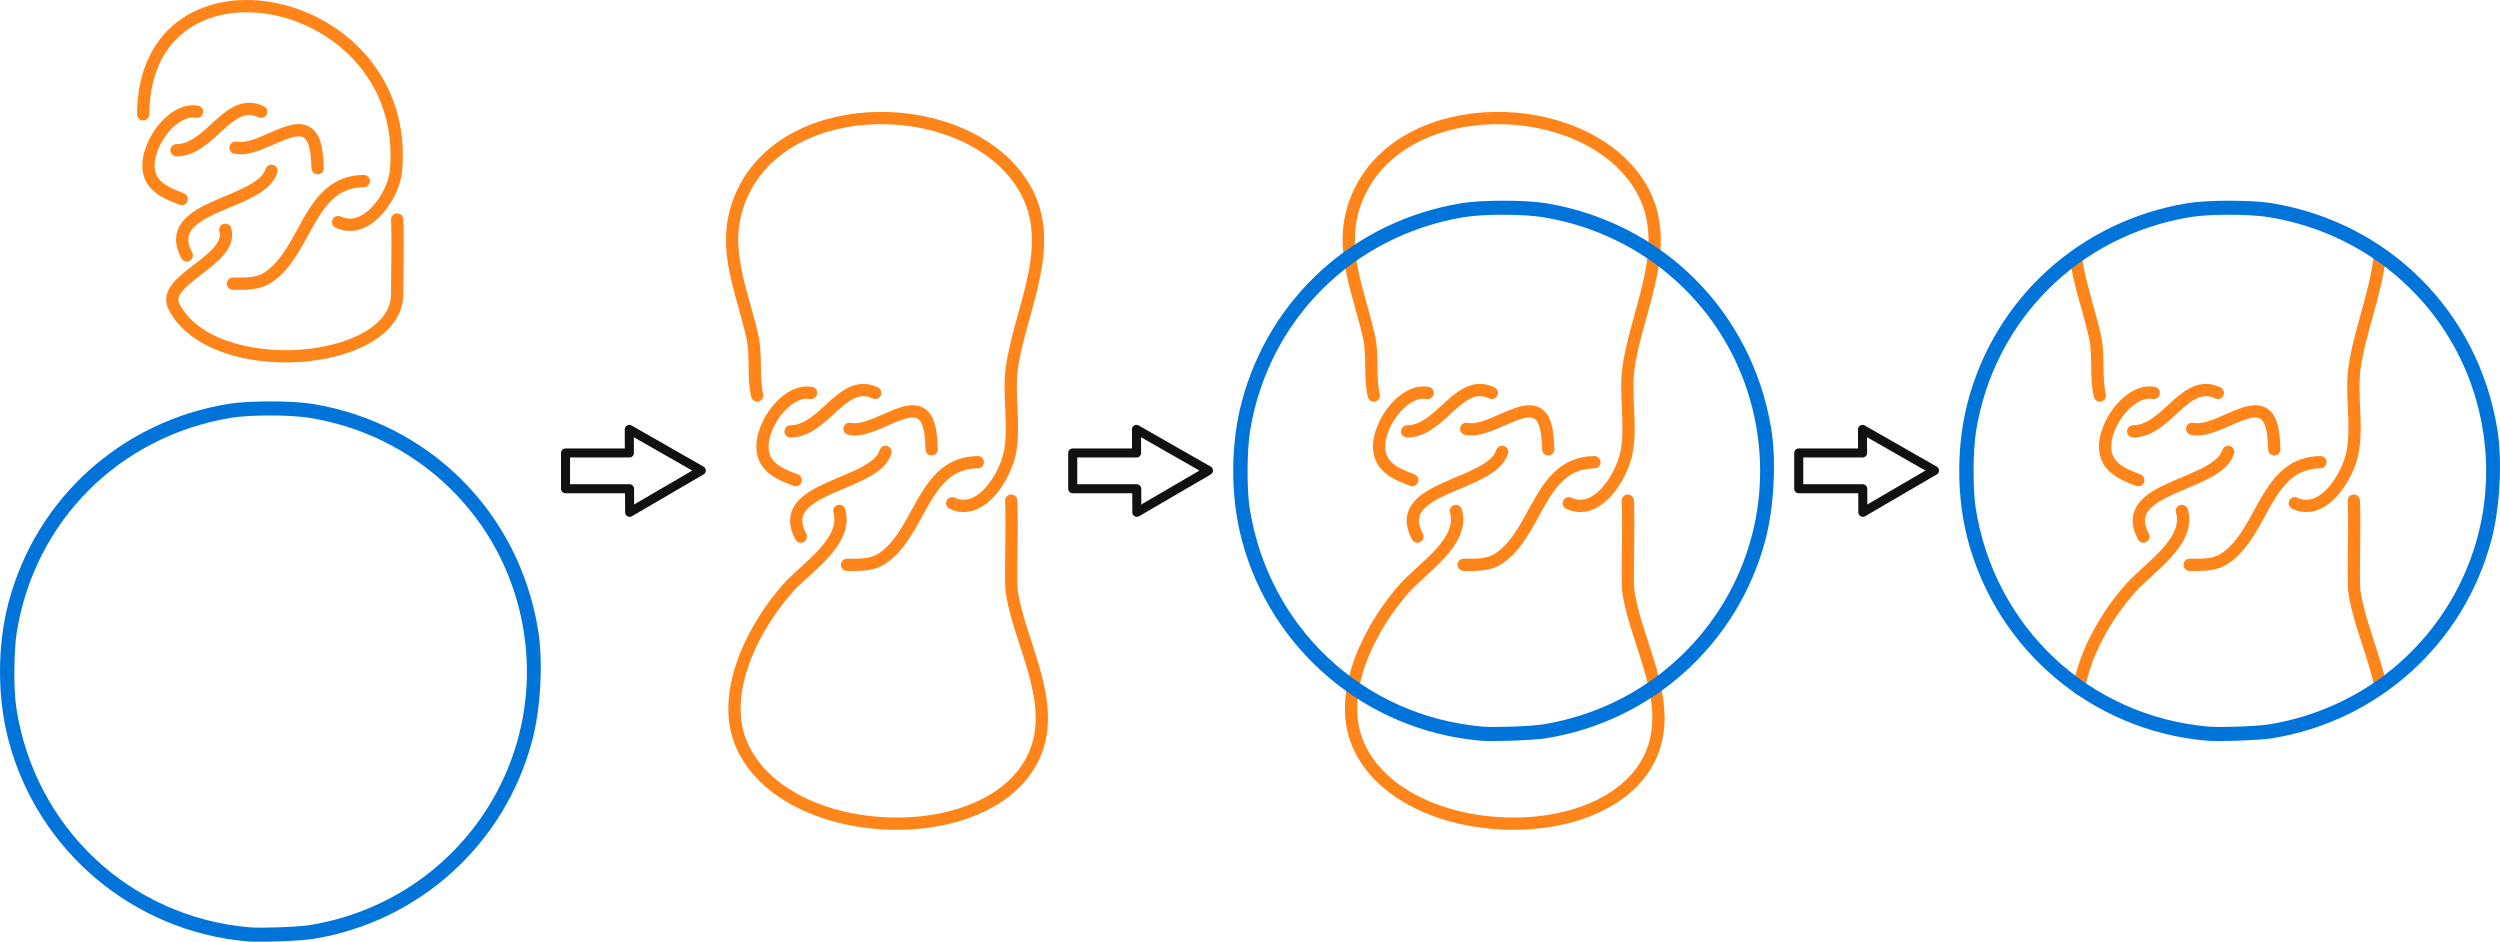
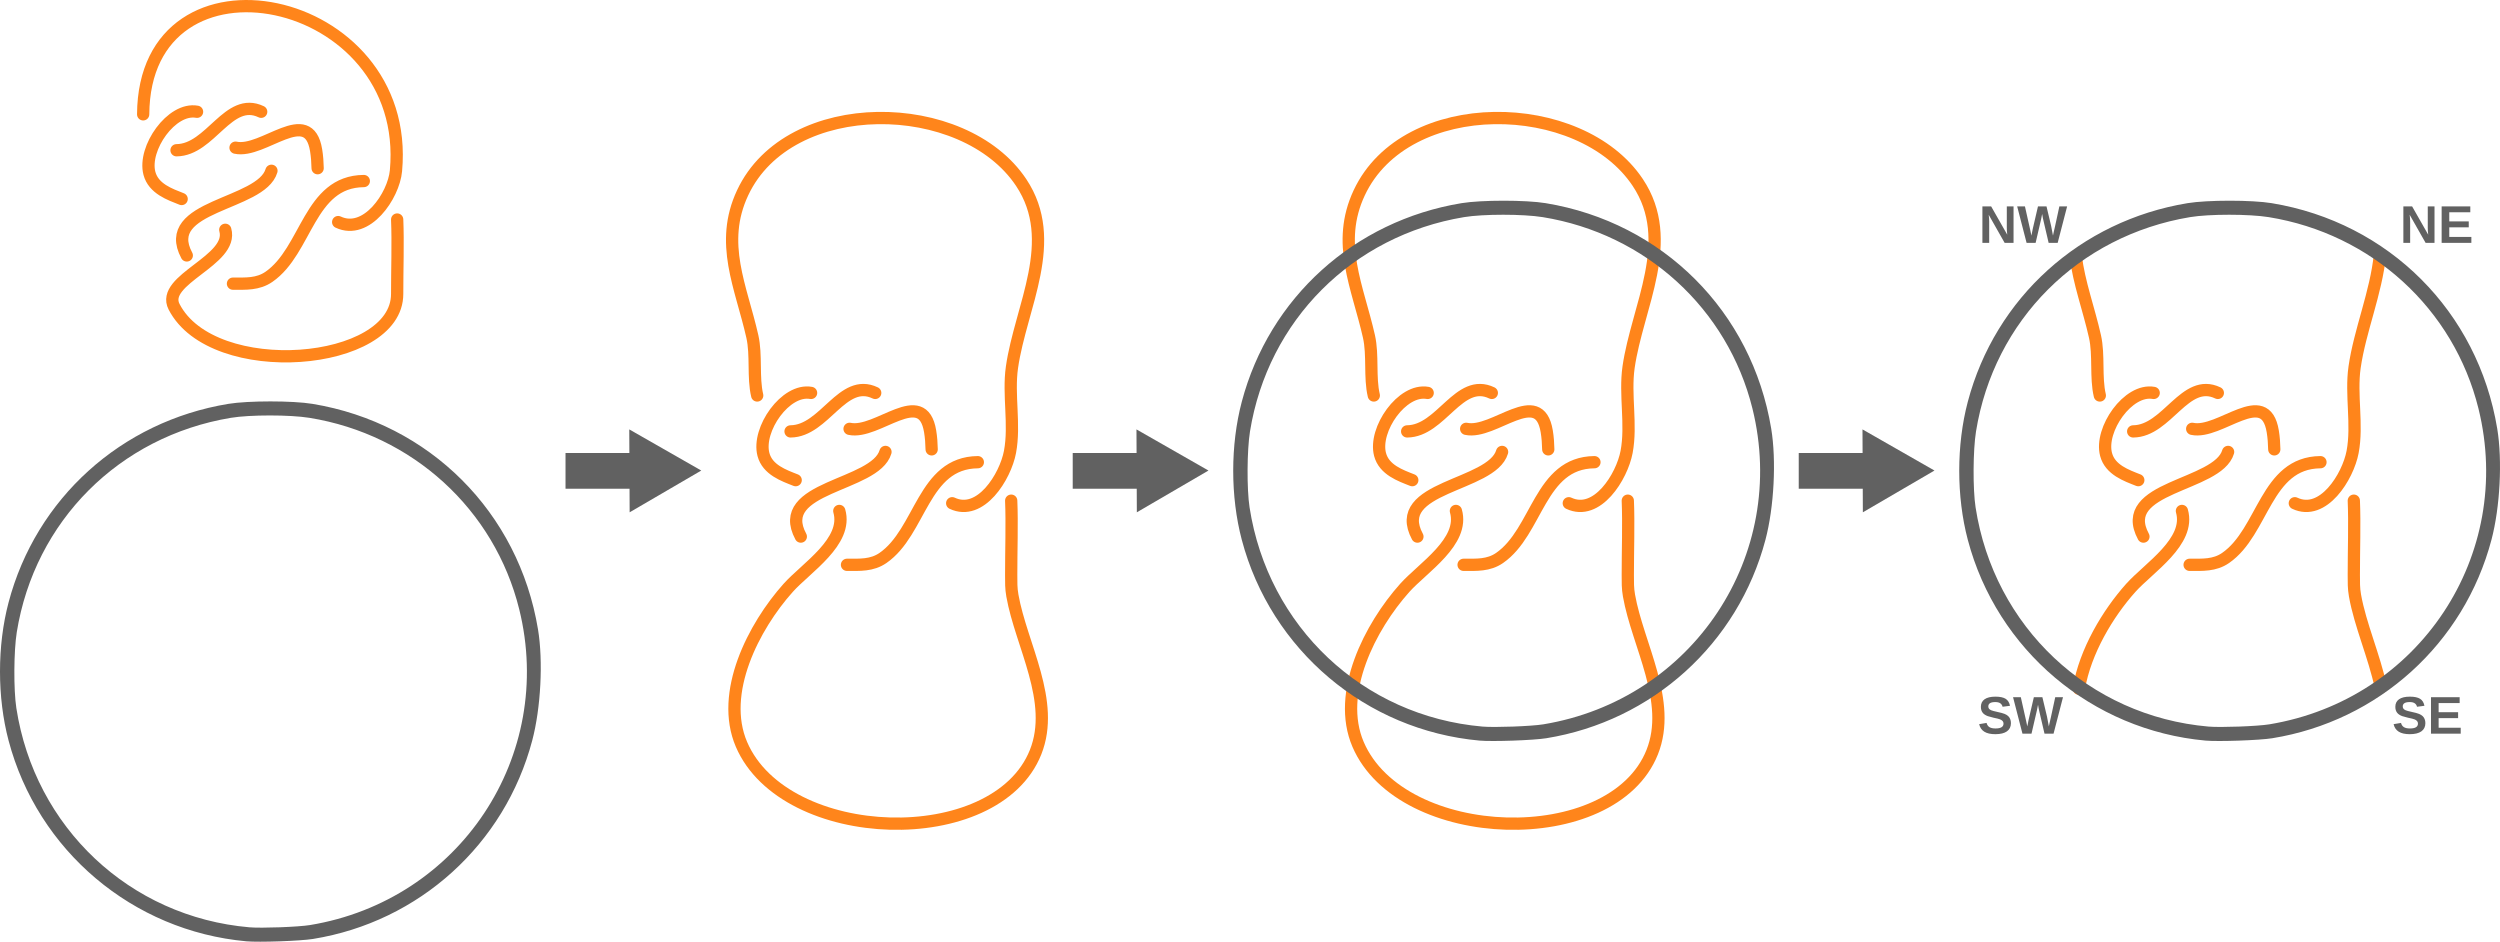
- <svg xmlns="http://www.w3.org/2000/svg" xml:space="preserve" viewBox="0 0 880.467 331.658">
-   <path d="M242.499 198.16c-1.508-6.333-.226-14.219-1.706-20.783-3.952-17.529-11.764-32.788-3.424-50.6 16.386-34.995 77.867-34.012 98.104-3.615 13.698 20.575-.2 43.724-3.248 65.058-1.387 9.705 1.122 20.19-.694 29.818-1.646 8.723-10.367 22.79-20.36 18.072m-56.926-25.3c12.03-.11 18.23-19.098 29.819-13.554m-28.011 30.722c-4.136-1.63-9.915-3.607-11.352-9.04-2.32-8.775 7.781-23.33 16.773-21.682m13.554 12.65c9.759 2.115 25.693-15.487 28.38.902.347 2.113.49 4.186.534 6.327m-16.264.903c-3.647 12.243-39.426 11.984-29.818 29.818m16.264 9.94c4.514 0 8.775.276 12.65-2.397 13.454-9.281 14.048-33.571 33.433-33.747m11.747 13.554c.343 8-.014 17.92 0 26.204.004 2.524-.05 4.58.419 7.229 3.082 17.445 15.284 37.238 8.183 55.118-13.981 35.208-88.316 32.845-103.588-2.71-7.8-18.161 4.28-41.528 16.42-55.115 6.384-7.146 21.128-16.283 18.025-27.111M26.247 99.142c.358-62.087 94.847-43.19 89.033 19.879-.815 8.84-10.368 22.79-20.36 18.071m-56.926-25.3c12.03-.109 18.23-19.097 29.818-13.554M39.801 128.96c-4.136-1.63-9.914-3.606-11.351-9.04-2.321-8.774 7.78-23.33 16.773-21.682m13.553 12.65c9.76 2.116 25.694-15.487 28.38.903.347 2.112.49 4.186.535 6.326m-16.265.904C67.78 131.264 32 131.005 41.608 148.839m16.265 9.94c4.513-.001 8.775.275 12.65-2.398 13.453-9.28 14.048-33.57 33.432-33.746m11.747 13.554c.344 7.999-.013 17.92 0 26.204.04 25.62-64.959 30.988-78.566 4.521-4.962-9.651 21.129-16.283 18.026-27.111" class="stroke-orange fill-orange" style="fill:none;stroke:#ff851b;stroke-width:4.32;stroke-linecap:round;stroke-dasharray:none" transform="translate(24.175 -58.876)" />
-   <path d="M62.588 390.39c-40.02-3.625-73.496-31.903-83.753-70.746-4.014-15.198-4.014-33.368 0-48.566 9.679-36.655 39.637-63.734 77.403-69.966 6.992-1.153 22.642-1.153 29.634 0 41.256 6.808 72.624 38.176 79.432 79.432 1.85 11.211.997 27.643-2.028 39.1-9.657 36.57-39.812 63.872-77.228 69.92-4.454.721-18.982 1.232-23.46.827m22.402-5.72c52.755-8.695 86.476-59.58 73.701-111.213-8.705-35.185-37.597-61.553-73.878-67.426-6.898-1.116-21.006-1.117-27.693-.002-39.312 6.559-69.068 36.349-75.385 75.472-1.068 6.615-1.147 20.3-.155 26.737 6.488 42.08 39.945 73.561 82.067 77.22 4.23.367 17.253-.113 21.343-.787z" class="stroke-blue fill-blue" style="display:inline;mix-blend-mode:normal;fill:#0074d9;fill-opacity:1;stroke:none;stroke-width:.353;stroke-opacity:1" transform="translate(24.175 -58.876)" />
-   <path d="M459.66 198.16c-1.508-6.333-.226-14.219-1.706-20.783-3.952-17.529-11.764-32.788-3.424-50.6 16.386-34.995 77.867-34.012 98.104-3.615 13.698 20.575-.2 43.724-3.248 65.058-1.387 9.705 1.123 20.19-.694 29.818-1.646 8.723-10.367 22.79-20.36 18.072m-56.926-25.3c12.03-.11 18.23-19.098 29.819-13.554m-28.011 30.722c-4.136-1.63-9.915-3.607-11.352-9.04-2.32-8.775 7.781-23.33 16.773-21.682m13.554 12.65c9.759 2.115 25.693-15.487 28.38.902.347 2.113.49 4.186.535 6.327m-16.265.903c-3.647 12.243-39.426 11.984-29.818 29.818m16.264 9.94c4.514 0 8.775.276 12.65-2.397 13.454-9.281 14.048-33.571 33.433-33.747m11.747 13.554c.343 8-.014 17.92 0 26.204.004 2.524-.05 4.58.419 7.229 3.082 17.445 15.284 37.238 8.184 55.118-13.982 35.208-88.317 32.845-103.59-2.71-7.8-18.161 4.28-41.528 16.42-55.115 6.385-7.146 21.13-16.283 18.027-27.111" class="stroke-orange fill-orange" style="fill:none;stroke:#ff851b;stroke-width:4.32;stroke-linecap:round;stroke-dasharray:none" transform="translate(24.175 -58.876)" />
-   <path d="M496.91 319.705c-40.02-3.626-73.496-31.903-83.753-70.747-4.014-15.198-4.014-33.368 0-48.566 9.679-36.655 39.637-63.734 77.404-69.965 6.991-1.154 22.641-1.154 29.633 0 41.257 6.807 72.624 38.175 79.432 79.432 1.85 11.21.997 27.642-2.028 39.1-9.657 36.57-39.812 63.871-77.228 69.92-4.454.72-18.982 1.232-23.46.826m22.402-5.72c52.755-8.696 86.477-59.58 73.701-111.214-8.705-35.184-37.597-61.553-73.877-67.425-6.9-1.117-21.007-1.118-27.694-.002-39.312 6.558-69.068 36.348-75.385 75.471-1.068 6.615-1.147 20.3-.155 26.737 6.488 42.08 39.946 73.561 82.067 77.22 4.23.367 17.253-.113 21.343-.787z" class="stroke-blue fill-blue" style="display:inline;mix-blend-mode:normal;fill:#0074d9;fill-opacity:1;stroke:none;stroke-width:.353;stroke-opacity:1" transform="translate(24.175 -58.876)" />
-   <path d="M715.354 198.16c-1.508-6.333-.227-14.219-1.706-20.783-2.223-9.861-5.668-19.004-6.772-28.287m107.12-.443c-1.306 13.21-7.08 26.72-8.916 39.573-1.387 9.705 1.122 20.19-.694 29.818-1.646 8.723-10.367 22.79-20.36 18.072m-56.926-25.3c12.03-.11 18.23-19.098 29.818-13.554m-28.01 30.722c-4.136-1.63-9.915-3.607-11.352-9.04-2.321-8.775 7.781-23.33 16.773-21.682m13.554 12.65c9.758 2.115 25.693-15.487 28.38.902.347 2.113.49 4.186.534 6.327m-16.264.903c-3.647 12.243-39.427 11.984-29.818 29.818m16.264 9.94c4.514 0 8.775.276 12.65-2.397 13.454-9.281 14.048-33.571 33.433-33.747m11.746 13.554c.344 8-.013 17.92 0 26.204.004 2.524-.049 4.58.42 7.229 1.81 10.251 6.771 21.314 9.113 32.322m-106.379.46c2.236-13.218 10.245-26.496 18.28-35.49 6.385-7.145 21.129-16.282 18.026-27.11" class="stroke-orange fill-orange" style="fill:none;stroke:#ff851b;stroke-width:4.32;stroke-linecap:round;stroke-dasharray:none" transform="translate(24.175 -58.876)" />
-   <path d="M752.604 319.705c-40.02-3.626-73.496-31.903-83.754-70.747-4.013-15.198-4.013-33.368 0-48.566 9.68-36.655 39.638-63.734 77.404-69.965 6.992-1.154 22.642-1.154 29.634 0 41.256 6.807 72.624 38.175 79.432 79.432 1.85 11.21.997 27.642-2.028 39.1-9.658 36.57-39.812 63.871-77.228 69.92-4.454.72-18.982 1.232-23.46.826m22.402-5.72c52.755-8.696 86.476-59.58 73.701-111.214-8.705-35.184-37.597-61.553-73.878-67.425-6.898-1.117-21.006-1.118-27.693-.002-39.312 6.558-69.068 36.348-75.385 75.471-1.068 6.615-1.148 20.3-.155 26.737 6.488 42.08 39.945 73.561 82.067 77.22 4.23.367 17.253-.113 21.343-.787z" class="stroke-blue fill-blue" style="display:inline;mix-blend-mode:normal;fill:#0074d9;fill-opacity:1;stroke:none;stroke-width:.353;stroke-opacity:1" transform="translate(24.175 -58.876)" />
-   <path d="m197.446 210.105.036 8.3h-22.487v12.6h22.545l.036 8.3 25.223-14.712zM631.768 210.105l.037 8.3h-22.488v12.6h22.545l.036 8.3 25.223-14.712zM376.074 210.105l.037 8.3h-22.488v12.6h22.545l.037 8.3 25.223-14.712z" class="stroke-foreground fill-foreground" style="fill:none;fill-opacity:1;stroke:#111;stroke-width:3.187;stroke-linecap:round;stroke-linejoin:round;stroke-miterlimit:4.1;stroke-dasharray:none;stroke-opacity:1" transform="translate(24.175 -58.876)" />
+ <svg xmlns="http://www.w3.org/2000/svg" xml:space="preserve" viewBox="0 0 880.467 331.658" version="1.1" id="svg7">
+   <defs id="defs7" />
+   <path d="M242.499 198.16c-1.508-6.333-.226-14.219-1.706-20.783-3.952-17.529-11.764-32.788-3.424-50.6 16.386-34.995 77.867-34.012 98.104-3.615 13.698 20.575-.2 43.724-3.248 65.058-1.387 9.705 1.122 20.19-.694 29.818-1.646 8.723-10.367 22.79-20.36 18.072m-56.926-25.3c12.03-.11 18.23-19.098 29.819-13.554m-28.011 30.722c-4.136-1.63-9.915-3.607-11.352-9.04-2.32-8.775 7.781-23.33 16.773-21.682m13.554 12.65c9.759 2.115 25.693-15.487 28.38.902.347 2.113.49 4.186.534 6.327m-16.264.903c-3.647 12.243-39.426 11.984-29.818 29.818m16.264 9.94c4.514 0 8.775.276 12.65-2.397 13.454-9.281 14.048-33.571 33.433-33.747m11.747 13.554c.343 8-.014 17.92 0 26.204.004 2.524-.05 4.58.419 7.229 3.082 17.445 15.284 37.238 8.183 55.118-13.981 35.208-88.316 32.845-103.588-2.71-7.8-18.161 4.28-41.528 16.42-55.115 6.384-7.146 21.128-16.283 18.025-27.111M26.247 99.142c.358-62.087 94.847-43.19 89.033 19.879-.815 8.84-10.368 22.79-20.36 18.071m-56.926-25.3c12.03-.109 18.23-19.097 29.818-13.554M39.801 128.96c-4.136-1.63-9.914-3.606-11.351-9.04-2.321-8.774 7.78-23.33 16.773-21.682m13.553 12.65c9.76 2.116 25.694-15.487 28.38.903.347 2.112.49 4.186.535 6.326m-16.265.904C67.78 131.264 32 131.005 41.608 148.839m16.265 9.94c4.513-.001 8.775.275 12.65-2.398 13.453-9.28 14.048-33.57 33.432-33.746m11.747 13.554c.344 7.999-.013 17.92 0 26.204.04 25.62-64.959 30.988-78.566 4.521-4.962-9.651 21.129-16.283 18.026-27.111" class="stroke-orange fill-orange" style="fill:none;stroke:#ff851b;stroke-width:4.32;stroke-linecap:round;stroke-dasharray:none" transform="translate(24.175 -58.876)" id="path1" />
+   <path d="M62.588 390.39c-40.02-3.625-73.496-31.903-83.753-70.746-4.014-15.198-4.014-33.368 0-48.566 9.679-36.655 39.637-63.734 77.403-69.966 6.992-1.153 22.642-1.153 29.634 0 41.256 6.808 72.624 38.176 79.432 79.432 1.85 11.211.997 27.643-2.028 39.1-9.657 36.57-39.812 63.872-77.228 69.92-4.454.721-18.982 1.232-23.46.827m22.402-5.72c52.755-8.695 86.476-59.58 73.701-111.213-8.705-35.185-37.597-61.553-73.878-67.426-6.898-1.116-21.006-1.117-27.693-.002-39.312 6.559-69.068 36.349-75.385 75.472-1.068 6.615-1.147 20.3-.155 26.737 6.488 42.08 39.945 73.561 82.067 77.22 4.23.367 17.253-.113 21.343-.787z" class="stroke-blue fill-blue" style="display:inline;mix-blend-mode:normal;fill:#616161;fill-opacity:1;stroke:none;stroke-width:.353;stroke-opacity:1" transform="translate(24.175 -58.876)" id="path2" />
+   <path d="M459.66 198.16c-1.508-6.333-.226-14.219-1.706-20.783-3.952-17.529-11.764-32.788-3.424-50.6 16.386-34.995 77.867-34.012 98.104-3.615 13.698 20.575-.2 43.724-3.248 65.058-1.387 9.705 1.123 20.19-.694 29.818-1.646 8.723-10.367 22.79-20.36 18.072m-56.926-25.3c12.03-.11 18.23-19.098 29.819-13.554m-28.011 30.722c-4.136-1.63-9.915-3.607-11.352-9.04-2.32-8.775 7.781-23.33 16.773-21.682m13.554 12.65c9.759 2.115 25.693-15.487 28.38.902.347 2.113.49 4.186.535 6.327m-16.265.903c-3.647 12.243-39.426 11.984-29.818 29.818m16.264 9.94c4.514 0 8.775.276 12.65-2.397 13.454-9.281 14.048-33.571 33.433-33.747m11.747 13.554c.343 8-.014 17.92 0 26.204.004 2.524-.05 4.58.419 7.229 3.082 17.445 15.284 37.238 8.184 55.118-13.982 35.208-88.317 32.845-103.59-2.71-7.8-18.161 4.28-41.528 16.42-55.115 6.385-7.146 21.13-16.283 18.027-27.111" class="stroke-orange fill-orange" style="fill:none;stroke:#ff851b;stroke-width:4.32;stroke-linecap:round;stroke-dasharray:none" transform="translate(24.175 -58.876)" id="path3" />
+   <path d="M496.91 319.705c-40.02-3.626-73.496-31.903-83.753-70.747-4.014-15.198-4.014-33.368 0-48.566 9.679-36.655 39.637-63.734 77.404-69.965 6.991-1.154 22.641-1.154 29.633 0 41.257 6.807 72.624 38.175 79.432 79.432 1.85 11.21.997 27.642-2.028 39.1-9.657 36.57-39.812 63.871-77.228 69.92-4.454.72-18.982 1.232-23.46.826m22.402-5.72c52.755-8.696 86.477-59.58 73.701-111.214-8.705-35.184-37.597-61.553-73.877-67.425-6.9-1.117-21.007-1.118-27.694-.002-39.312 6.558-69.068 36.348-75.385 75.471-1.068 6.615-1.147 20.3-.155 26.737 6.488 42.08 39.946 73.561 82.067 77.22 4.23.367 17.253-.113 21.343-.787z" class="stroke-blue fill-blue" style="display:inline;mix-blend-mode:normal;fill:#616161;fill-opacity:1;stroke:none;stroke-width:.353;stroke-opacity:1" transform="translate(24.175 -58.876)" id="path4" />
+   <path d="M715.354 198.16c-1.508-6.333-.227-14.219-1.706-20.783-2.223-9.861-5.668-19.004-6.772-28.287m107.12-.443c-1.306 13.21-7.08 26.72-8.916 39.573-1.387 9.705 1.122 20.19-.694 29.818-1.646 8.723-10.367 22.79-20.36 18.072m-56.926-25.3c12.03-.11 18.23-19.098 29.818-13.554m-28.01 30.722c-4.136-1.63-9.915-3.607-11.352-9.04-2.321-8.775 7.781-23.33 16.773-21.682m13.554 12.65c9.758 2.115 25.693-15.487 28.38.902.347 2.113.49 4.186.534 6.327m-16.264.903c-3.647 12.243-39.427 11.984-29.818 29.818m16.264 9.94c4.514 0 8.775.276 12.65-2.397 13.454-9.281 14.048-33.571 33.433-33.747m11.746 13.554c.344 8-.013 17.92 0 26.204.004 2.524-.049 4.58.42 7.229 1.81 10.251 6.771 21.314 9.113 32.322m-106.379.46c2.236-13.218 10.245-26.496 18.28-35.49 6.385-7.145 21.129-16.282 18.026-27.11" class="stroke-orange fill-orange" style="fill:none;stroke:#ff851b;stroke-width:4.32;stroke-linecap:round;stroke-dasharray:none" transform="translate(24.175 -58.876)" id="path5" />
+   <path d="M752.604 319.705c-40.02-3.626-73.496-31.903-83.754-70.747-4.013-15.198-4.013-33.368 0-48.566 9.68-36.655 39.638-63.734 77.404-69.965 6.992-1.154 22.642-1.154 29.634 0 41.256 6.807 72.624 38.175 79.432 79.432 1.85 11.21.997 27.642-2.028 39.1-9.658 36.57-39.812 63.871-77.228 69.92-4.454.72-18.982 1.232-23.46.826m22.402-5.72c52.755-8.696 86.476-59.58 73.701-111.214-8.705-35.184-37.597-61.553-73.878-67.425-6.898-1.117-21.006-1.118-27.693-.002-39.312 6.558-69.068 36.348-75.385 75.471-1.068 6.615-1.148 20.3-.155 26.737 6.488 42.08 39.945 73.561 82.067 77.22 4.23.367 17.253-.113 21.343-.787z" class="stroke-blue fill-blue" style="display:inline;mix-blend-mode:normal;fill:#616161;fill-opacity:1;stroke:none;stroke-width:.353;stroke-opacity:1" transform="translate(24.175 -58.876)" id="path6" />
+   <path d="m197.446 210.105.036 8.3h-22.487v12.6h22.545l.036 8.3 25.223-14.712zM631.768 210.105l.037 8.3h-22.488v12.6h22.545l.036 8.3 25.223-14.712zM376.074 210.105l.037 8.3h-22.488v12.6h22.545l.037 8.3 25.223-14.712z" class="stroke-foreground fill-foreground" style="fill:#616161;fill-opacity:1;stroke:none;stroke-width:3.187;stroke-linecap:round;stroke-linejoin:round;stroke-miterlimit:4.1;stroke-dasharray:none;stroke-opacity:1" transform="translate(24.175 -58.876)" id="path7" />
+   <text x="696.927" y="85.528" class="stroke-comment fill-comment" style="font-style:normal;font-variant:normal;font-weight:700;font-stretch:normal;font-size:18.667px;line-height:1.25;font-family:Arial;-inkscape-font-specification:'Arial Bold';fill:#616161;fill-opacity:1;stroke:none" id="text89">
+     <tspan x="696.927" y="85.528" class="stroke-comment fill-comment" style="font-style:normal;font-variant:normal;font-weight:700;font-stretch:normal;font-size:18.667px;font-family:Arial;-inkscape-font-specification:'Arial Bold';fill:#616161;fill-opacity:1" id="tspan89">NW</tspan>
+   </text>
+   <text x="696.505" y="258.383" class="stroke-comment fill-comment" style="font-style:normal;font-variant:normal;font-weight:700;font-stretch:normal;font-size:18.667px;line-height:1.25;font-family:Arial;-inkscape-font-specification:'Arial Bold';fill:#616161;fill-opacity:1;stroke:none" id="text90">
+     <tspan x="696.505" y="258.383" class="stroke-comment fill-comment" style="font-style:normal;font-variant:normal;font-weight:700;font-stretch:normal;font-size:18.667px;font-family:Arial;-inkscape-font-specification:'Arial Bold';fill:#616161;fill-opacity:1" id="tspan90">SW</tspan>
+   </text>
+   <text x="842.463" y="258.383" class="stroke-comment fill-comment" style="font-style:normal;font-variant:normal;font-weight:700;font-stretch:normal;font-size:18.667px;line-height:1.25;font-family:Arial;-inkscape-font-specification:'Arial Bold';fill:#616161;fill-opacity:1;stroke:none" id="text91">
+     <tspan x="842.463" y="258.383" class="stroke-comment fill-comment" style="font-style:normal;font-variant:normal;font-weight:700;font-stretch:normal;font-size:18.667px;font-family:Arial;-inkscape-font-specification:'Arial Bold';fill:#616161;fill-opacity:1" id="tspan91">SE</tspan>
+   </text>
+   <text x="845.183" y="85.528" class="stroke-comment fill-comment" style="font-style:normal;font-variant:normal;font-weight:700;font-stretch:normal;font-size:18.667px;line-height:1.25;font-family:Arial;-inkscape-font-specification:'Arial Bold';fill:#616161;fill-opacity:1;stroke:none" id="text92">
+     <tspan x="845.183" y="85.528" class="stroke-comment fill-comment" style="font-style:normal;font-variant:normal;font-weight:700;font-stretch:normal;font-size:18.667px;font-family:Arial;-inkscape-font-specification:'Arial Bold';fill:#616161;fill-opacity:1" id="tspan92">NE</tspan>
+   </text>
</svg>
